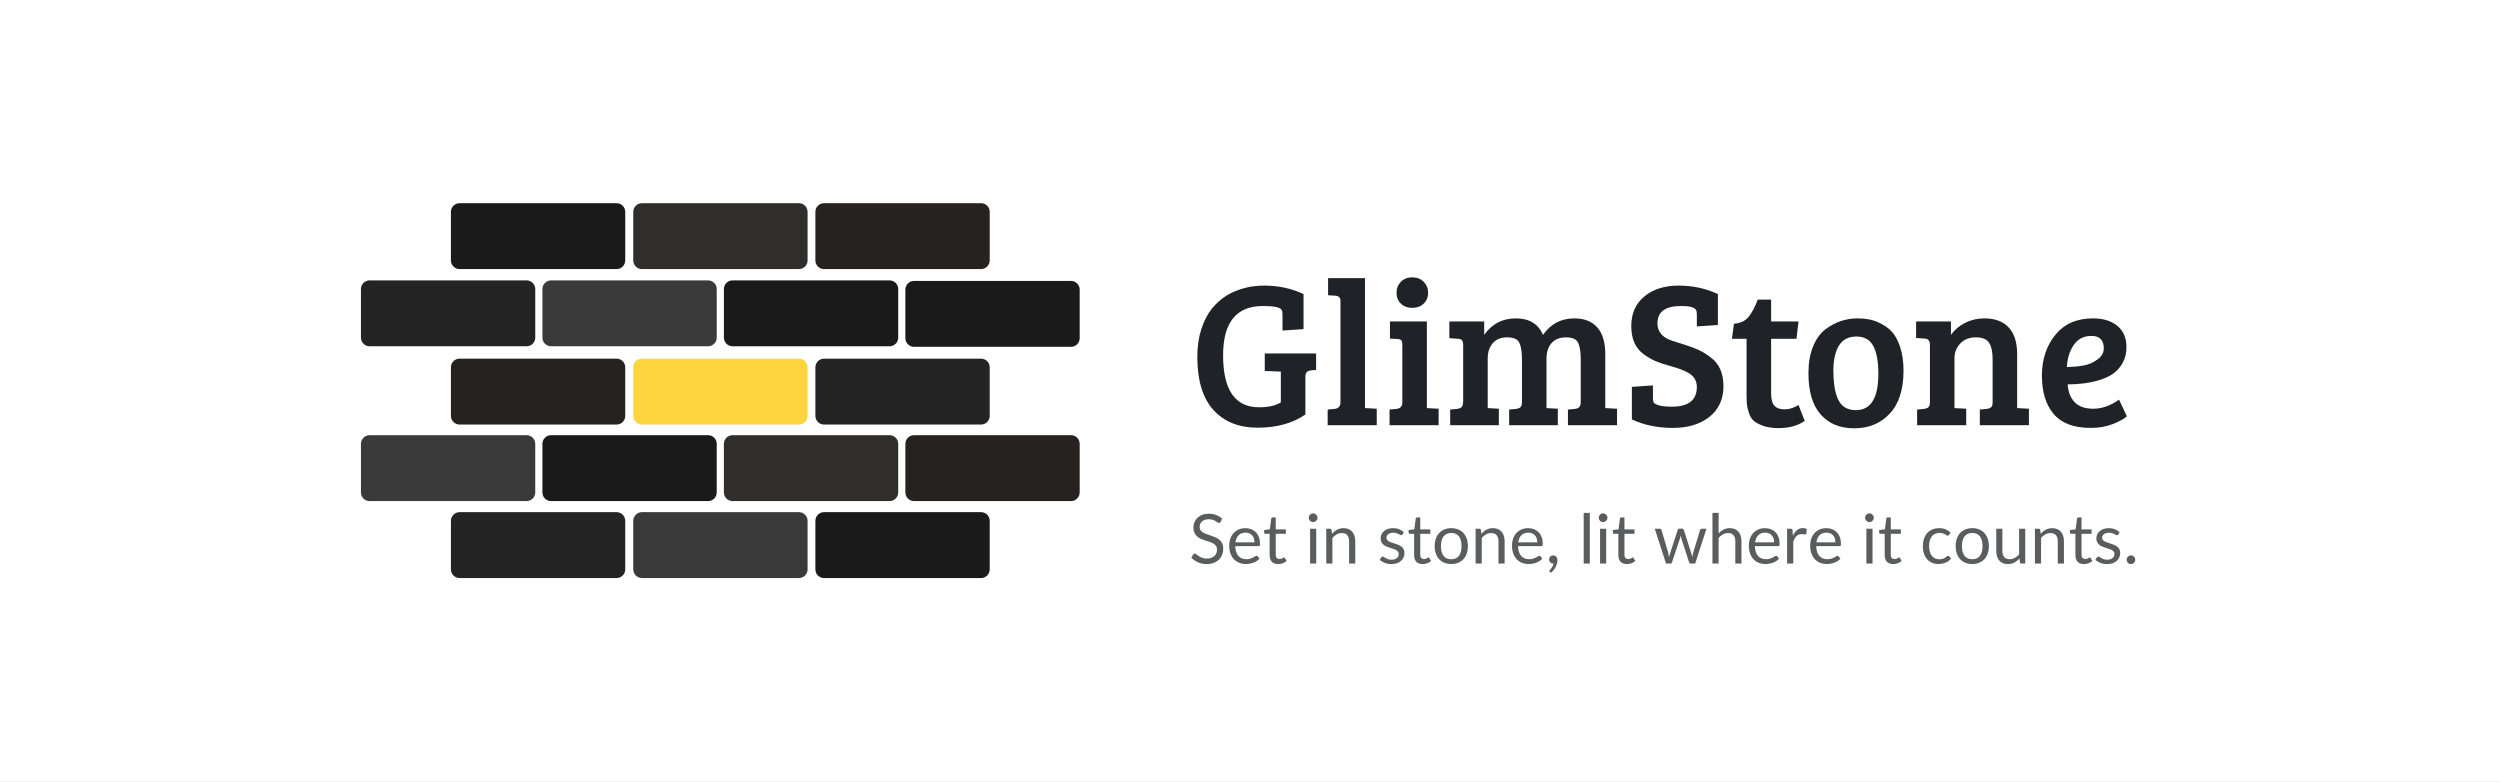
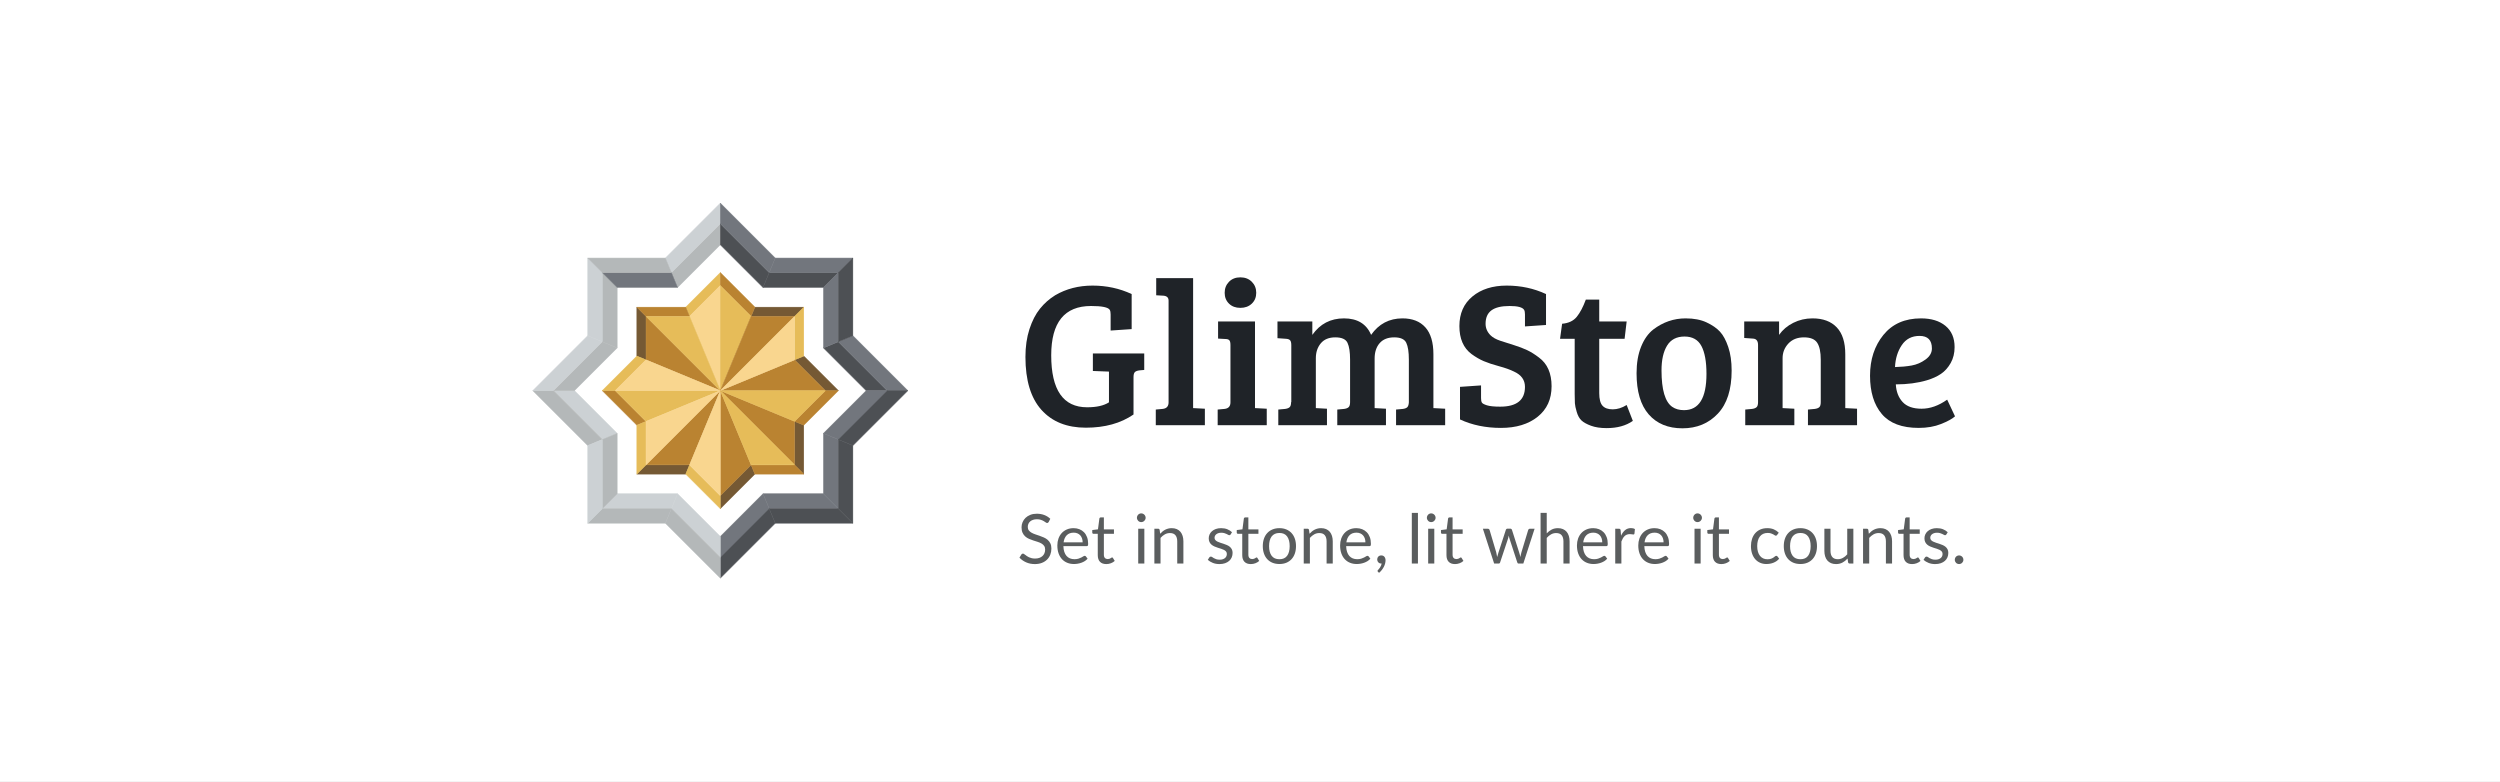
<svg xmlns="http://www.w3.org/2000/svg" width="1600" height="500" viewBox="0 0 1600 500">
  <rect width="1600" height="500" fill="#ffffff" />
-   <svg x="231.0" y="130.0" width="460" height="240" viewBox="0 0 331.5 172.9">
-     <rect x="41.5" y="0" width="80.4" height="30.4" rx="4" ry="4" fill="#1A1A1A" />
-     <rect x="125.6" y="0" width="80.4" height="30.4" rx="4" ry="4" fill="#2F2E2B" />
-     <rect x="209.6" y="0" width="80.4" height="30.4" rx="4" ry="4" fill="#252220" />
-     <rect x="251.1" y="107" width="80.4" height="30.4" rx="4" ry="4" fill="#252220" />
-     <rect x="83.7" y="35.6" width="80.4" height="30.4" rx="4" ry="4" fill="#3A3A3A" />
-     <rect x="0" y="107" width="80.4" height="30.4" rx="4" ry="4" fill="#3A3A3A" />
-     <rect x="167.4" y="35.6" width="80.4" height="30.4" rx="4" ry="4" fill="#1A1A1A" />
-     <rect x="41.5" y="71.7" width="80.4" height="30.4" rx="4" ry="4" fill="#252220" />
-     <rect x="209.6" y="71.7" width="80.4" height="30.4" rx="4" ry="4" fill="#242424" />
-     <rect x="83.7" y="107" width="80.4" height="30.4" rx="4" ry="4" fill="#1A1A1A" />
-     <rect x="167.4" y="107" width="80.4" height="30.4" rx="4" ry="4" fill="#2F2E2B" />
-     <rect x="41.5" y="142.5" width="80.4" height="30.4" rx="4" ry="4" fill="#242424" />
-     <rect x="0" y="35.6" width="80.4" height="30.4" rx="4" ry="4" fill="#242424" />
-     <rect x="125.6" y="142.5" width="80.4" height="30.4" rx="4" ry="4" fill="#3A3A3A" />
-     <rect x="209.6" y="142.5" width="80.4" height="30.4" rx="4" ry="4" fill="#1A1A1A" />
-     <rect x="251.1" y="35.85" width="80.4" height="30.4" rx="4" ry="4" fill="#1A1A1A" />
-     <rect x="125.6" y="71.7" width="80.4" height="30.4" rx="4" ry="4" fill="#FFD53D" />
+   <svg x="341.0" y="130.0" width="240" height="240" viewBox="0 0 893.33 893.33">
+     <defs>
+       <style>
+       .cls-1 {
+         fill: #b4b8b9; stroke: #b4b8b9; stroke-width: 1px; stroke-linejoin: round;
+       }
+ 
+       .cls-2 {
+         fill: #f9d68f; stroke: #f9d68f; stroke-width: 1px; stroke-linejoin: round;
+       }
+ 
+       .cls-3 {
+         fill: #4d5054; stroke: #4d5054; stroke-width: 1px; stroke-linejoin: round;
+       }
+ 
+       .cls-4 {
+         fill: #72767d; stroke: #72767d; stroke-width: 1px; stroke-linejoin: round;
+       }
+ 
+       .cls-5 {
+         fill: #ccd1d4; stroke: #ccd1d4; stroke-width: 1px; stroke-linejoin: round;
+       }
+ 
+       .cls-6 {
+         fill: #e6bc59; stroke: #e6bc59; stroke-width: 1px; stroke-linejoin: round;
+       }
+ 
+       .cls-7 {
+         fill: #ba8331; stroke: #ba8331; stroke-width: 1px; stroke-linejoin: round;
+       }
+ 
+       .cls-8 {
+         fill: #755934; stroke: #755934; stroke-width: 1px; stroke-linejoin: round;
+       }
+     </style>
+     </defs>
+     <g id="logo_glimstone_v2">
+       <g>
+         <polygon class="cls-4" points="563.16 727.9 553.03 738.04 446.67 844.4 446.67 794.14 548.44 692.37 563.16 727.9" />
+         <polygon class="cls-5" points="200.96 548.44 165.43 563.16 155.29 553.03 48.94 446.67 99.19 446.67 200.96 548.44" />
+         <polygon class="cls-3" points="844.4 446.67 794.14 446.67 692.37 344.89 727.9 330.17 738.04 340.3 844.4 446.67" />
+         <polygon class="cls-1" points="446.67 48.94 446.67 99.19 344.89 200.96 330.17 165.43 340.3 155.29 446.67 48.94" />
+         <polygon class="cls-3" points="577.49 762.51 446.67 893.33 446.67 844.4 553.03 738.04 563.16 727.9 577.49 762.51" />
+         <polygon class="cls-1" points="165.43 563.16 130.83 577.49 0 446.67 48.94 446.67 155.29 553.03 165.43 563.16" />
+         <polygon class="cls-4" points="893.33 446.67 844.4 446.67 738.04 340.3 727.9 330.17 762.51 315.84 893.33 446.67" />
+         <polygon class="cls-5" points="446.67 0 446.67 48.94 340.3 155.29 330.17 165.43 315.84 130.83 446.67 0" />
+         <polygon class="cls-5" points="344.89 692.37 330.17 727.9 165.43 727.9 200.96 692.37 344.89 692.37" />
+         <polygon class="cls-4" points="727.9 563.16 727.9 727.9 692.37 692.37 692.37 548.44 727.9 563.16" />
+         <polygon class="cls-3" points="727.9 165.43 692.37 200.96 548.44 200.96 563.16 165.43 727.9 165.43" />
+         <polygon class="cls-1" points="200.96 200.96 200.96 344.89 165.43 330.17 165.43 165.43 200.96 200.96" />
+         <polygon class="cls-1" points="330.17 727.9 315.84 762.51 130.83 762.51 165.43 727.9 330.17 727.9" />
+         <polygon class="cls-3" points="762.51 577.49 762.51 762.51 727.9 727.9 727.9 563.16 762.51 577.49" />
+         <polygon class="cls-4" points="762.51 130.83 727.9 165.43 563.16 165.43 577.49 130.83 762.51 130.83" />
+         <polygon class="cls-5" points="165.43 165.43 165.43 330.17 130.83 315.84 130.83 130.83 165.43 165.43" />
+         <polygon class="cls-4" points="727.9 727.9 563.16 727.9 548.44 692.37 692.37 692.37 727.9 727.9" />
+         <polygon class="cls-1" points="200.96 548.44 200.96 692.37 165.43 727.9 165.43 563.16 200.96 548.44" />
+         <polygon class="cls-4" points="727.9 165.43 727.9 330.17 692.37 344.89 692.37 200.96 727.9 165.43" />
+         <polygon class="cls-4" points="344.89 200.96 200.96 200.96 165.43 165.43 330.17 165.43 344.89 200.96" />
+         <polygon class="cls-3" points="762.51 762.51 577.49 762.51 563.16 727.9 727.9 727.9 762.51 762.51" />
+         <polygon class="cls-5" points="165.43 563.16 165.43 727.9 130.83 762.51 130.83 577.49 165.43 563.16" />
+         <polygon class="cls-3" points="762.51 130.83 762.51 315.84 727.9 330.17 727.9 165.43 762.51 130.83" />
+         <polygon class="cls-1" points="330.17 165.43 165.43 165.43 130.83 130.83 315.84 130.83 330.17 165.43" />
+         <polygon class="cls-5" points="446.67 794.14 446.67 844.4 340.3 738.04 330.17 727.9 344.89 692.37 446.67 794.14" />
+         <polygon class="cls-4" points="844.4 446.67 738.04 553.03 727.9 563.16 692.37 548.44 794.14 446.67 844.4 446.67" />
+         <polygon class="cls-3" points="563.16 165.43 548.44 200.96 446.67 99.19 446.67 48.94 553.03 155.29 563.16 165.43" />
+         <polygon class="cls-1" points="200.96 344.89 99.19 446.67 48.94 446.67 155.29 340.3 165.43 330.17 200.96 344.89" />
+         <polygon class="cls-1" points="446.67 844.4 446.67 893.33 315.84 762.51 330.17 727.9 340.3 738.04 446.67 844.4" />
+         <polygon class="cls-3" points="893.33 446.67 762.51 577.49 727.9 563.16 738.04 553.03 844.4 446.67 893.33 446.67" />
+         <polygon class="cls-4" points="577.49 130.83 563.16 165.43 553.03 155.29 446.67 48.94 446.67 0 577.49 130.83" />
+         <polygon class="cls-5" points="165.43 330.17 155.29 340.3 48.94 446.67 0 446.67 130.83 315.84 165.43 330.17" />
+       </g>
+       <g>
+         <polygon class="cls-8" points="623.79 520.04 623.79 623.79 645.54 645.54 645.54 529.04 623.79 520.04" />
+         <polygon class="cls-7" points="196.18 446.67 165.43 446.67 247.8 529.03 269.54 520.03 196.18 446.67" />
+         <polygon class="cls-6" points="364.3 247.8 373.3 269.54 446.67 196.18 446.67 165.43 364.3 247.8" />
+         <polygon class="cls-8" points="247.8 364.29 269.54 373.29 269.54 269.54 247.8 247.8 247.8 364.29" />
+         <polygon class="cls-8" points="269.54 623.79 247.8 645.54 364.29 645.54 373.29 623.79 269.54 623.79" />
+         <polygon class="cls-8" points="520.03 623.79 446.67 697.16 446.67 727.9 529.03 645.54 520.03 623.79" />
+         <polygon class="cls-8" points="645.54 364.3 623.79 373.3 697.16 446.67 727.9 446.67 645.54 364.3" />
+         <polygon class="cls-8" points="529.04 247.8 520.04 269.54 623.79 269.54 645.54 247.8 529.04 247.8" />
+         <polygon class="cls-7" points="364.3 247.8 247.8 247.8 269.54 269.54 373.3 269.54 364.3 247.8" />
+         <polygon class="cls-6" points="247.8 529.03 247.8 645.54 269.54 623.79 269.54 520.03 247.8 529.03" />
+         <polygon class="cls-7" points="623.79 623.79 520.03 623.79 529.03 645.54 645.54 645.54 623.79 623.79" />
+         <polygon class="cls-7" points="697.16 446.67 623.79 520.03 623.79 520.04 645.54 529.04 645.54 529.03 727.9 446.67 697.16 446.67" />
+         <polygon class="cls-6" points="645.54 247.8 623.79 269.54 623.79 373.3 645.54 364.3 645.54 247.8" />
+         <polygon class="cls-6" points="373.3 623.79 373.29 623.79 364.29 645.54 364.3 645.54 446.67 727.9 446.67 697.16 373.3 623.79" />
+         <polygon class="cls-6" points="247.8 364.29 247.8 364.3 165.43 446.67 196.18 446.67 269.54 373.3 269.54 373.29 247.8 364.29" />
+         <polygon class="cls-7" points="529.03 247.8 446.67 165.43 446.67 196.18 520.03 269.54 520.04 269.54 529.04 247.8 529.03 247.8" />
+       </g>
+       <g>
+         <g>
+           <polygon class="cls-2" points="446.67 446.67 446.67 196.46 373.38 269.74 446.67 446.67" />
+           <polygon class="cls-6" points="446.67 446.67 446.67 196.46 519.95 269.74 446.67 446.67" />
+         </g>
+         <g>
+           <polygon class="cls-7" points="446.67 446.67 269.74 269.74 269.74 373.38 446.67 446.67" />
+           <polygon class="cls-6" points="446.67 446.67 269.74 269.74 373.38 269.74 446.67 446.67" />
+         </g>
+         <g>
+           <polygon class="cls-6" points="446.67 446.67 196.46 446.67 269.74 519.95 446.67 446.67" />
+           <polygon class="cls-2" points="446.67 446.67 196.46 446.67 269.74 373.38 446.67 446.67" />
+         </g>
+         <g>
+           <polygon class="cls-7" points="446.67 446.67 269.74 623.59 373.38 623.59 446.67 446.67" />
+           <polygon class="cls-2" points="446.67 446.67 269.74 623.59 269.74 519.95 446.67 446.67" />
+         </g>
+         <g>
+           <polygon class="cls-7" points="446.67 446.67 446.67 696.87 519.95 623.59 446.67 446.67" />
+           <polygon class="cls-2" points="446.67 446.67 446.67 696.87 373.38 623.59 446.67 446.67" />
+         </g>
+         <g>
+           <polygon class="cls-7" points="446.67 446.67 623.59 623.59 623.59 519.95 446.67 446.67" />
+           <polygon class="cls-6" points="446.67 446.67 623.59 623.59 519.95 623.59 446.67 446.67" />
+         </g>
+         <g>
+           <polygon class="cls-7" points="446.67 446.67 696.87 446.67 623.59 373.38 446.67 446.67" />
+           <polygon class="cls-6" points="446.67 446.67 696.87 446.67 623.59 519.95 446.67 446.67" />
+         </g>
+         <g>
+           <polygon class="cls-7" points="446.67 446.67 623.59 269.74 519.95 269.74 446.67 446.67" />
+           <polygon class="cls-2" points="446.67 446.67 623.59 269.74 623.59 373.38 446.67 446.67" />
+         </g>
+       </g>
+     </g>
  </svg>
  <g fill="#1f2328">
-     <g transform="translate(761.00,272.14)">
+     <g transform="translate(651.00,272.14)">
      <path d="M74.45-30.76L74.45-6.86Q62.17 1.58 43.96 1.58Q25.74 1.58 15.51-9.83Q5.28-21.25 5.28-43.69Q5.28-53.59 7.85-61.51Q10.43-69.43 14.59-74.58Q18.74-79.73 24.29-83.16Q34.85-89.36 48.25-89.36Q61.64-89.36 73.26-83.95L73.26-61.51L59.80-60.59L59.80-70.88Q59.80-72.86 59.27-73.79Q57.82-76.30 47.26-76.30Q21.78-76.30 21.78-44.75Q21.78-11.48 44.75-11.48Q53.86-11.48 58.74-14.65L58.74-34.32L58.61-34.32L48.44-34.72L48.44-45.94L81.31-45.94L81.31-35.38L78.28-35.11Q76.16-34.85 75.31-33.99Q74.45-33.13 74.45-30.76" />
    </g>
-     <g transform="translate(845.61,272.14)">
+     <g transform="translate(735.61,272.14)">
      <path d="M4.36-94.12L27.98-94.12L27.98-10.96L35.51-10.56L35.51 0L4.09 0L4.09-10.03L8.45-10.43Q12.28-10.82 12.28-14.65L12.28-79.73Q12.28-82.63 8.98-82.90L4.36-83.16" />
    </g>
-     <g transform="translate(884.95,272.14)">
+     <g transform="translate(774.95,272.14)">
      <path d="M4.62-66.40L28.25-66.40L28.25-10.96L35.77-10.56L35.77 0L4.36 0L4.36-10.03L8.71-10.43Q12.54-10.82 12.54-14.65L12.54-51.35Q12.54-53.59 11.81-54.38Q11.09-55.18 9.24-55.18L4.62-55.44L4.62-66.40M11.62-77.81Q8.84-80.52 8.84-84.74Q8.84-88.97 11.62-91.81Q14.39-94.64 18.88-94.64Q23.36-94.64 26.20-91.81Q29.04-88.97 29.04-84.74Q29.04-80.52 26.20-77.81Q23.36-75.11 18.88-75.11Q14.39-75.11 11.62-77.81" />
    </g>
-     <g transform="translate(924.02,272.14)">
+     <g transform="translate(814.02,272.14)">
      <path d="M9.11-55.31L3.56-55.70L3.56-66.40L25.87-66.40L25.87-57.82Q33.26-68.38 46.13-68.38Q59-68.38 63.49-57.82Q70.88-68.38 83.56-68.38Q93.06-68.38 98.21-62.63Q103.36-56.89 103.36-45.41L103.36-10.96L110.88-10.56L110.88 0L79.46 0L79.46-10.03L83.82-10.43Q85.80-10.69 86.66-11.55Q87.52-12.41 87.65-14.65L87.65-41.98Q87.65-49.24 86-52.73Q84.35-56.23 78.28-56.23Q72.20-56.23 68.97-52.54Q65.74-48.84 65.74-42.64L65.74-10.96L73-10.56L73 0L41.84 0L41.84-10.03L46.20-10.43Q48.18-10.69 49.10-11.55Q50.03-12.41 50.03-14.78L50.03-41.98Q50.03-49.24 48.38-52.73Q46.73-56.23 40.59-56.23Q34.45-56.23 31.28-52.40Q28.12-48.58 28.12-42.90L28.12-10.96L35.24-10.56L35.24 0L4.09 0L4.09-10.03L8.45-10.43Q10.43-10.69 11.35-11.55Q12.28-12.41 12.28-14.78L12.41-14.78L12.41-51.22Q12.41-53.46 11.68-54.32Q10.96-55.18 9.11-55.31" />
    </g>
-     <g transform="translate(1038.33,272.14)">
+     <g transform="translate(928.33,272.14)">
      <path d="M31.81-11.88Q47.65-11.88 47.65-24.55Q47.65-31.15 40.66-34.32Q36.96-36.17 31.09-37.75Q25.21-39.34 21.32-40.99Q17.42-42.64 13.46-45.54Q5.68-51.35 5.68-63.43Q5.68-75.50 14.06-82.43Q22.44-89.36 35.97-89.36Q49.50-89.36 61.12-83.95L61.12-64.15L47.65-63.23L47.65-70.88Q47.65-72.86 47.12-73.79Q45.67-76.30 37.82-76.30Q29.96-76.30 26.20-73.52Q22.44-70.75 22.44-64.94Q22.44-60.72 25.61-57.55Q27.72-55.44 31.88-54.05Q36.04-52.67 40.72-51.22Q45.41-49.76 49.04-48.05Q52.67-46.33 56.63-43.30Q64.68-37.36 64.68-24.95Q64.68-12.54 55.77-5.41Q46.86 1.72 32.27 1.72Q17.69 1.72 6.07-3.70L6.07-24.55L19.54-25.48L19.54-17.42Q19.54-15.44 20.06-14.52Q20.59-13.60 23.30-12.74Q26-11.88 31.81-11.88" />
    </g>
-     <g transform="translate(1105.92,272.14)">
+     <g transform="translate(995.92,272.14)">
      <path d="M19.01-80.39L27.59-80.39L27.59-66.40L45.14-66.40L43.82-55.31L27.59-55.31L27.59-20.59Q27.59-14.78 29.70-12.47Q31.81-10.16 36.23-10.16Q40.66-10.16 45.14-12.94L49.10-2.77Q42.50 1.85 32.34 1.85Q26.40 1.85 22.31 0.33Q18.22-1.19 16.24-3.04Q14.26-4.88 13.20-8.45Q12.14-12.01 12.01-14.06Q11.88-16.10 11.88-20.06L11.88-55.31L2.51-55.31L3.83-64.94Q10.03-65.47 13.20-69.37Q16.37-73.26 19.01-80.39" />
    </g>
-     <g transform="translate(1153.04,272.14)">
+     <g transform="translate(1043.04,272.14)">
      <path d="M34.72-9.64Q49.10-9.64 49.10-32.87Q49.10-44.62 45.87-50.69Q42.64-56.76 35.05-56.76Q27.46-56.76 23.89-50.95Q20.33-45.14 20.33-35.11Q20.33-16.50 27.19-11.75Q30.23-9.64 34.72-9.64M4.36-33.26Q4.36-43.03 7.26-50.23Q10.16-57.42 15.05-61.25Q24.42-68.38 35.77-68.38Q43.69-68.38 49.17-65.80Q54.65-63.23 57.75-59.86Q60.85-56.50 63.03-50.09Q65.21-43.69 65.21-34.98Q65.21-16.76 56.36-7.39Q47.52 1.98 33.73 1.98Q19.93 1.98 12.14-6.93Q4.36-15.84 4.36-33.26" />
    </g>
-     <g transform="translate(1222.74,272.14)">
+     <g transform="translate(1112.74,272.14)">
      <path d="M9.11-55.44L3.56-55.84L3.56-66.40L25.87-66.40L25.87-57.82Q29.30-62.70 34.98-65.54Q40.66-68.38 47.26-68.38Q57.29-68.38 62.77-62.63Q68.24-56.89 68.24-45.41L68.24-10.96L75.77-10.56L75.77 0L44.35 0L44.35-10.03L48.71-10.43Q50.69-10.69 51.61-11.55Q52.54-12.41 52.54-14.78L52.54-41.98Q52.54-49.24 50.29-52.73Q48.05-56.23 41.78-56.23Q35.51-56.23 31.81-52.27Q28.12-48.31 28.12-42.90L28.12-10.96L35.64-10.56L35.64 0L4.22 0L4.22-10.03L8.58-10.43Q10.56-10.69 11.48-11.55Q12.41-12.41 12.41-14.78L12.41-51.35Q12.41-55.31 9.11-55.44" />
    </g>
-     <g transform="translate(1301.94,272.14)">
+     <g transform="translate(1191.94,272.14)">
      <path d="M37.49-68.38Q47.39-68.38 53.20-63.56Q59-58.74 59-50.03Q59-44.22 56.50-39.80Q53.99-35.38 50.29-32.87Q46.60-30.36 41.32-28.78Q32.47-26.14 21.38-26.14Q21.78-19.14 25.74-14.85Q29.70-10.56 37.88-10.56Q46.07-10.56 54.25-16.37L59.27-5.68Q56.63-3.30 50.36-0.79Q44.09 1.72 36.04 1.72Q19.93 1.72 12.41-7.19Q4.88-16.10 4.88-31.68Q4.88-47.26 13.46-57.82Q22.04-68.38 37.49-68.38M31.48-38.21Q36.30-39.07 40.39-42.04Q44.48-45.01 44.48-49.10Q44.48-57.16 36.56-57.16Q29.17-57.16 25.21-51.28Q21.25-45.41 20.86-37.22Q26.66-37.36 31.48-38.21" />
    </g>
  </g>
  <g fill="#5a5d5e">
-     <g transform="translate(761.00,360.66)">
+     <g transform="translate(651.00,360.66)">
      <path d="M21.19-28.62L20.15-26.60Q19.95-26.27 19.72-26.10Q19.49-25.94 19.16-25.94Q18.79-25.94 18.28-26.31Q17.78-26.69 17.02-27.14Q16.26-27.59 15.19-27.96Q14.12-28.34 12.61-28.34Q11.18-28.34 10.09-27.95Q9-27.57 8.26-26.91Q7.52-26.25 7.15-25.35Q6.78-24.46 6.78-23.43Q6.78-22.11 7.42-21.24Q8.07-20.37 9.14-19.76Q10.21-19.14 11.56-18.69Q12.91-18.24 14.33-17.75Q15.75-17.27 17.11-16.66Q18.46-16.06 19.52-15.14Q20.59-14.21 21.24-12.87Q21.89-11.53 21.89-9.57Q21.89-7.50 21.19-5.69Q20.48-3.87 19.13-2.53Q17.78-1.19 15.81-0.42Q13.84 0.35 11.33 0.35Q8.25 0.35 5.74-0.76Q3.23-1.87 1.45-3.76L2.68-5.79Q2.86-6.03 3.11-6.19Q3.37-6.36 3.67-6.36Q3.96-6.36 4.32-6.13Q4.69-5.90 5.15-5.54Q5.61-5.19 6.20-4.77Q6.80-4.36 7.56-4Q8.32-3.65 9.28-3.42Q10.25-3.19 11.46-3.19Q12.98-3.19 14.17-3.61Q15.36-4.03 16.18-4.79Q17.01-5.54 17.45-6.60Q17.89-7.66 17.89-8.95Q17.89-10.38 17.24-11.30Q16.59-12.21 15.53-12.83Q14.48-13.44 13.11-13.87Q11.75-14.30 10.34-14.75Q8.93-15.20 7.57-15.80Q6.20-16.39 5.15-17.34Q4.09-18.28 3.44-19.70Q2.79-21.12 2.79-23.21Q2.79-24.88 3.44-26.44Q4.09-28.01 5.33-29.22Q6.58-30.43 8.39-31.15Q10.21-31.88 12.56-31.88Q15.20-31.88 17.37-31.04Q19.54-30.21 21.19-28.62" />
    </g>
-     <g transform="translate(784.87,360.66)">
-       <path d="M5.83-13.57L18.02-13.57Q18.02-14.94 17.63-16.07Q17.25-17.20 16.51-18.03Q15.77-18.85 14.72-19.30Q13.66-19.76 12.32-19.76Q9.50-19.76 7.86-18.12Q6.23-16.48 5.83-13.57M20.09-4.55L21.19-3.12Q20.46-2.24 19.45-1.59Q18.44-0.95 17.28-0.53Q16.13-0.11 14.89 0.10Q13.66 0.31 12.45 0.31Q10.14 0.31 8.20-0.47Q6.25-1.25 4.83-2.76Q3.41-4.27 2.62-6.49Q1.83-8.71 1.83-11.59Q1.83-13.93 2.54-15.95Q3.26-17.97 4.60-19.46Q5.94-20.94 7.88-21.79Q9.81-22.64 12.23-22.64Q14.23-22.64 15.94-21.97Q17.64-21.30 18.89-20.03Q20.13-18.77 20.83-16.91Q21.54-15.05 21.54-12.67Q21.54-11.75 21.34-11.44Q21.14-11.13 20.59-11.13L5.70-11.13Q5.76-9.02 6.28-7.46Q6.80-5.90 7.72-4.85Q8.65-3.81 9.92-3.29Q11.20-2.77 12.78-2.77Q14.26-2.77 15.32-3.11Q16.39-3.45 17.16-3.85Q17.93-4.25 18.45-4.59Q18.96-4.93 19.34-4.93Q19.82-4.93 20.09-4.55" />
-     </g>
-     <g transform="translate(808.10,360.66)">
-       <path d="M9.94 0.35Q7.30 0.35 5.88-1.12Q4.47-2.60 4.47-5.37L4.47-19.01L1.78-19.01Q1.43-19.01 1.19-19.22Q0.95-19.43 0.95-19.87L0.95-21.43L4.60-21.89L5.50-28.78Q5.57-29.11 5.80-29.31Q6.03-29.52 6.40-29.52L8.38-29.52L8.38-21.85L14.83-21.85L14.83-19.01L8.38-19.01L8.38-5.63Q8.38-4.22 9.06-3.54Q9.75-2.86 10.82-2.86Q11.44-2.86 11.89-3.02Q12.34-3.19 12.67-3.39Q13-3.59 13.23-3.75Q13.46-3.92 13.64-3.92Q13.95-3.92 14.19-3.54L15.33-1.67Q14.32-0.73 12.89-0.19Q11.46 0.35 9.94 0.35" />
-     </g>
-     <g transform="translate(823.88,360.66)">
-       <path d="" />
-     </g>
-     <g transform="translate(835.14,360.66)">
+     <g transform="translate(674.87,360.66)">
+       <path d="M5.83-13.57L18.02-13.57Q18.02-14.94 17.63-16.07Q17.25-17.20 16.51-18.03Q15.77-18.85 14.72-19.30Q13.66-19.76 12.32-19.76Q9.50-19.76 7.86-18.12Q6.23-16.48 5.83-13.57M20.09-4.55L21.19-3.12Q20.46-2.24 19.45-1.59Q18.44-0.95 17.28-0.53Q16.13-0.11 14.89 0.10Q13.66 0.31 12.45 0.31Q10.14 0.31 8.20-0.47Q6.25-1.25 4.83-2.76Q3.41-4.27 2.62-6.49Q1.83-8.71 1.83-11.59Q1.83-13.93 2.54-15.95Q3.26-17.97 4.60-19.46Q5.94-20.94 7.88-21.79Q9.81-22.64 12.23-22.64Q14.23-22.64 15.94-21.97Q17.64-21.30 18.89-20.03Q20.13-18.77 20.83-16.91Q21.54-15.05 21.54-12.67Q21.54-11.75 21.34-11.44Q21.14-11.13 20.59-11.13L5.70-11.13Q5.76-9.02 6.28-7.46Q6.80-5.90 7.72-4.85Q8.65-3.81 9.92-3.29Q11.20-2.77 12.78-2.77Q14.26-2.77 15.32-3.11Q16.39-3.45 17.16-3.85Q17.93-4.25 18.45-4.59Q18.96-4.93 19.34-4.93Q19.82-4.93 20.09-4.55" />
+     </g>
+     <g transform="translate(698.10,360.66)">
+       <path d="M9.94 0.35Q7.30 0.35 5.88-1.12Q4.47-2.60 4.47-5.37L4.47-19.01L1.78-19.01Q1.43-19.01 1.19-19.22Q0.95-19.43 0.95-19.87L0.95-21.43L4.60-21.89L5.50-28.78Q5.57-29.11 5.80-29.31Q6.03-29.52 6.40-29.52L8.38-29.52L8.38-21.85L14.83-21.85L14.83-19.01L8.38-19.01L8.38-5.63Q8.38-4.22 9.06-3.54Q9.75-2.86 10.82-2.86Q11.44-2.86 11.89-3.02Q12.34-3.19 12.67-3.39Q13-3.59 13.23-3.75Q13.46-3.92 13.64-3.92Q13.95-3.92 14.19-3.54L15.33-1.67Q14.32-0.73 12.89-0.19Q11.46 0.35 9.94 0.35" />
+     </g>
+     <g transform="translate(713.88,360.66)">
+       <path d="" />
+     </g>
+     <g transform="translate(725.14,360.66)">
      <path d="M3.32-22.29L7.24-22.29L7.24 0L3.32 0L3.32-22.29M8.07-29.28Q8.07-28.71 7.84-28.21Q7.61-27.72 7.23-27.33Q6.84-26.95 6.32-26.73Q5.81-26.51 5.24-26.51Q4.66-26.51 4.17-26.73Q3.67-26.95 3.30-27.33Q2.93-27.72 2.71-28.21Q2.49-28.71 2.49-29.28Q2.49-29.85 2.71-30.37Q2.93-30.89 3.30-31.27Q3.67-31.66 4.17-31.88Q4.66-32.10 5.24-32.10Q5.81-32.10 6.32-31.88Q6.84-31.66 7.23-31.27Q7.61-30.89 7.84-30.37Q8.07-29.85 8.07-29.28" />
    </g>
-     <g transform="translate(845.70,360.66)">
+     <g transform="translate(735.70,360.66)">
      <path d="M6.49-21.47L6.80-19.05Q7.52-19.87 8.34-20.53Q9.15-21.19 10.06-21.66Q10.98-22.13 12-22.38Q13.02-22.64 14.21-22.64Q16.04-22.64 17.43-22.03Q18.83-21.43 19.77-20.32Q20.70-19.21 21.19-17.64Q21.67-16.08 21.67-14.19L21.67 0L17.73 0L17.73-14.19Q17.73-16.72 16.58-18.12Q15.42-19.51 13.07-19.51Q11.33-19.51 9.82-18.68Q8.32-17.84 7.04-16.41L7.04 0L3.10 0L3.10-22.29L5.46-22.29Q6.29-22.29 6.49-21.47" />
    </g>
-     <g transform="translate(870.25,360.66)">
-       <path d="" />
-     </g>
-     <g transform="translate(881.52,360.66)">
+     <g transform="translate(760.25,360.66)">
+       <path d="" />
+     </g>
+     <g transform="translate(771.52,360.66)">
      <path d="M16.96-20.04L16.08-18.61Q15.82-18.13 15.27-18.13Q14.94-18.13 14.52-18.37Q14.10-18.61 13.50-18.91Q12.89-19.21 12.06-19.46Q11.22-19.71 10.08-19.71Q9.09-19.71 8.29-19.46Q7.50-19.21 6.94-18.77Q6.38-18.33 6.08-17.74Q5.79-17.16 5.79-16.48Q5.79-15.62 6.28-15.05Q6.78-14.48 7.59-14.06Q8.40-13.64 9.44-13.32Q10.47-13 11.56-12.64Q12.65-12.28 13.68-11.84Q14.72-11.40 15.53-10.74Q16.35-10.08 16.84-9.12Q17.34-8.16 17.34-6.82Q17.34-5.28 16.79-3.97Q16.24-2.66 15.16-1.70Q14.08-0.75 12.52-0.20Q10.96 0.35 8.91 0.35Q6.58 0.35 4.69-0.41Q2.79-1.17 1.47-2.35L2.40-3.85Q2.57-4.14 2.82-4.29Q3.06-4.44 3.43-4.44Q3.83-4.44 4.27-4.14Q4.71-3.83 5.33-3.45Q5.96-3.08 6.86-2.77Q7.77-2.46 9.11-2.46Q10.25-2.46 11.11-2.76Q11.97-3.06 12.54-3.56Q13.11-4.07 13.39-4.73Q13.66-5.39 13.66-6.14Q13.66-7.06 13.17-7.67Q12.67-8.27 11.86-8.70Q11.04-9.13 10-9.45Q8.95-9.77 7.86-10.12Q6.78-10.47 5.73-10.92Q4.69-11.37 3.87-12.06Q3.06-12.74 2.56-13.74Q2.07-14.74 2.07-16.17Q2.07-17.45 2.60-18.62Q3.12-19.80 4.14-20.69Q5.15-21.58 6.62-22.11Q8.10-22.64 9.99-22.64Q12.19-22.64 13.94-21.95Q15.69-21.25 16.96-20.04" />
    </g>
-     <g transform="translate(900.57,360.66)">
-       <path d="M9.94 0.35Q7.30 0.35 5.88-1.12Q4.47-2.60 4.47-5.37L4.47-19.01L1.78-19.01Q1.43-19.01 1.19-19.22Q0.95-19.43 0.95-19.87L0.95-21.43L4.60-21.89L5.50-28.78Q5.57-29.11 5.80-29.31Q6.03-29.52 6.40-29.52L8.38-29.52L8.38-21.85L14.83-21.85L14.83-19.01L8.38-19.01L8.38-5.63Q8.38-4.22 9.06-3.54Q9.75-2.86 10.82-2.86Q11.44-2.86 11.89-3.02Q12.34-3.19 12.67-3.39Q13-3.59 13.23-3.75Q13.46-3.92 13.64-3.92Q13.95-3.92 14.19-3.54L15.33-1.67Q14.32-0.73 12.89-0.19Q11.46 0.35 9.94 0.35" />
-     </g>
-     <g transform="translate(916.34,360.66)">
+     <g transform="translate(790.57,360.66)">
+       <path d="M9.94 0.35Q7.30 0.35 5.88-1.12Q4.47-2.60 4.47-5.37L4.47-19.01L1.78-19.01Q1.43-19.01 1.19-19.22Q0.95-19.43 0.95-19.87L0.95-21.43L4.60-21.89L5.50-28.78Q5.57-29.11 5.80-29.31Q6.03-29.52 6.40-29.52L8.38-29.52L8.38-21.85L14.83-21.85L14.83-19.01L8.38-19.01L8.38-5.63Q8.38-4.22 9.06-3.54Q9.75-2.86 10.82-2.86Q11.44-2.86 11.89-3.02Q12.34-3.19 12.67-3.39Q13-3.59 13.23-3.75Q13.46-3.92 13.64-3.92Q13.95-3.92 14.19-3.54L15.33-1.67Q14.32-0.73 12.89-0.19Q11.46 0.35 9.94 0.35" />
+     </g>
+     <g transform="translate(806.34,360.66)">
      <path d="M12.50-22.64Q14.94-22.64 16.90-21.82Q18.85-21.01 20.24-19.51Q21.63-18.02 22.36-15.89Q23.10-13.77 23.10-11.15Q23.10-8.51 22.36-6.40Q21.63-4.29 20.24-2.79Q18.85-1.30 16.90-0.49Q14.94 0.31 12.50 0.31Q10.03 0.31 8.06-0.49Q6.09-1.30 4.71-2.79Q3.32-4.29 2.59-6.40Q1.85-8.51 1.85-11.15Q1.85-13.77 2.59-15.89Q3.32-18.02 4.71-19.51Q6.09-21.01 8.06-21.82Q10.03-22.64 12.50-22.64M12.50-2.75Q15.80-2.75 17.42-4.96Q19.05-7.17 19.05-11.13Q19.05-15.11 17.42-17.34Q15.80-19.56 12.50-19.56Q10.82-19.56 9.58-18.99Q8.34-18.41 7.51-17.34Q6.69-16.26 6.28-14.68Q5.87-13.11 5.87-11.13Q5.87-7.17 7.51-4.96Q9.15-2.75 12.50-2.75" />
    </g>
-     <g transform="translate(941.29,360.66)">
+     <g transform="translate(831.29,360.66)">
      <path d="M6.49-21.47L6.80-19.05Q7.52-19.87 8.34-20.53Q9.15-21.19 10.06-21.66Q10.98-22.13 12-22.38Q13.02-22.64 14.21-22.64Q16.04-22.64 17.43-22.03Q18.83-21.43 19.77-20.32Q20.70-19.21 21.19-17.64Q21.67-16.08 21.67-14.19L21.67 0L17.73 0L17.73-14.19Q17.73-16.72 16.58-18.12Q15.42-19.51 13.07-19.51Q11.33-19.51 9.82-18.68Q8.32-17.84 7.04-16.41L7.04 0L3.10 0L3.10-22.29L5.46-22.29Q6.29-22.29 6.49-21.47" />
    </g>
-     <g transform="translate(965.84,360.66)">
-       <path d="M5.83-13.57L18.02-13.57Q18.02-14.94 17.63-16.07Q17.25-17.20 16.51-18.03Q15.77-18.85 14.72-19.30Q13.66-19.76 12.32-19.76Q9.50-19.76 7.86-18.12Q6.23-16.48 5.83-13.57M20.09-4.55L21.19-3.12Q20.46-2.24 19.45-1.59Q18.44-0.95 17.28-0.53Q16.13-0.11 14.89 0.10Q13.66 0.31 12.45 0.31Q10.14 0.31 8.20-0.47Q6.25-1.25 4.83-2.76Q3.41-4.27 2.62-6.49Q1.83-8.71 1.83-11.59Q1.83-13.93 2.54-15.95Q3.26-17.97 4.60-19.46Q5.94-20.94 7.88-21.79Q9.81-22.64 12.23-22.64Q14.23-22.64 15.94-21.97Q17.64-21.30 18.89-20.03Q20.13-18.77 20.83-16.91Q21.54-15.05 21.54-12.67Q21.54-11.75 21.34-11.44Q21.14-11.13 20.59-11.13L5.70-11.13Q5.76-9.02 6.28-7.46Q6.80-5.90 7.72-4.85Q8.65-3.81 9.92-3.29Q11.20-2.77 12.78-2.77Q14.26-2.77 15.32-3.11Q16.39-3.45 17.16-3.85Q17.93-4.25 18.45-4.59Q18.96-4.93 19.34-4.93Q19.82-4.93 20.09-4.55" />
-     </g>
-     <g transform="translate(989.07,360.66)">
+     <g transform="translate(855.84,360.66)">
+       <path d="M5.83-13.57L18.02-13.57Q18.02-14.94 17.63-16.07Q17.25-17.20 16.51-18.03Q15.77-18.85 14.72-19.30Q13.66-19.76 12.32-19.76Q9.50-19.76 7.86-18.12Q6.23-16.48 5.83-13.57M20.09-4.55L21.19-3.12Q20.46-2.24 19.45-1.59Q18.44-0.95 17.28-0.53Q16.13-0.11 14.89 0.10Q13.66 0.31 12.45 0.31Q10.14 0.31 8.20-0.47Q6.25-1.25 4.83-2.76Q3.41-4.27 2.62-6.49Q1.83-8.71 1.83-11.59Q1.83-13.93 2.54-15.95Q3.26-17.97 4.60-19.46Q5.94-20.94 7.88-21.79Q9.81-22.64 12.23-22.64Q14.23-22.64 15.94-21.97Q17.64-21.30 18.89-20.03Q20.13-18.77 20.83-16.91Q21.54-15.05 21.54-12.67Q21.54-11.75 21.34-11.44Q21.14-11.13 20.59-11.13L5.70-11.13Q5.76-9.02 6.28-7.46Q6.80-5.90 7.72-4.85Q8.65-3.81 9.92-3.29Q11.20-2.77 12.78-2.77Q14.26-2.77 15.32-3.11Q16.39-3.45 17.16-3.85Q17.93-4.25 18.45-4.59Q18.96-4.93 19.34-4.93Q19.82-4.93 20.09-4.55" />
+     </g>
+     <g transform="translate(879.07,360.66)">
      <path d="M3.52 5.96L2.86 5.32Q2.68 5.17 2.62 5.04Q2.55 4.91 2.55 4.71Q2.55 4.55 2.65 4.40Q2.75 4.25 2.88 4.11Q3.10 3.87 3.44 3.48Q3.78 3.08 4.14 2.54Q4.49 2 4.79 1.35Q5.08 0.70 5.21-0.02Q5.15 0 5.07 0Q4.99 0 4.93 0Q3.78 0 3.07-0.76Q2.35-1.52 2.35-2.71Q2.35-3.74 3.07-4.47Q3.78-5.19 4.97-5.19Q5.63-5.19 6.14-4.95Q6.64-4.71 6.98-4.28Q7.33-3.85 7.50-3.29Q7.68-2.73 7.68-2.07Q7.68-1.08 7.40-0.01Q7.13 1.06 6.59 2.10Q6.05 3.15 5.28 4.14Q4.51 5.13 3.52 5.96" />
    </g>
-     <g transform="translate(999.06,360.66)">
-       <path d="" />
-     </g>
-     <g transform="translate(1010.33,360.66)">
+     <g transform="translate(889.06,360.66)">
+       <path d="" />
+     </g>
+     <g transform="translate(900.33,360.66)">
      <path d="M3.23-32.41L7.15-32.41L7.15 0L3.23 0" />
    </g>
-     <g transform="translate(1020.71,360.66)">
+     <g transform="translate(910.71,360.66)">
      <path d="M3.32-22.29L7.24-22.29L7.24 0L3.32 0L3.32-22.29M8.07-29.28Q8.07-28.71 7.84-28.21Q7.61-27.72 7.23-27.33Q6.84-26.95 6.32-26.73Q5.81-26.51 5.24-26.51Q4.66-26.51 4.17-26.73Q3.67-26.95 3.30-27.33Q2.93-27.72 2.71-28.21Q2.49-28.71 2.49-29.28Q2.49-29.85 2.71-30.37Q2.93-30.89 3.30-31.27Q3.67-31.66 4.17-31.88Q4.66-32.10 5.24-32.10Q5.81-32.10 6.32-31.88Q6.84-31.66 7.23-31.27Q7.61-30.89 7.84-30.37Q8.07-29.85 8.07-29.28" />
    </g>
-     <g transform="translate(1031.27,360.66)">
-       <path d="M9.94 0.35Q7.30 0.35 5.88-1.12Q4.47-2.60 4.47-5.37L4.47-19.01L1.78-19.01Q1.43-19.01 1.19-19.22Q0.95-19.43 0.95-19.87L0.95-21.43L4.60-21.89L5.50-28.78Q5.57-29.11 5.80-29.31Q6.03-29.52 6.40-29.52L8.38-29.52L8.38-21.85L14.83-21.85L14.83-19.01L8.38-19.01L8.38-5.63Q8.38-4.22 9.06-3.54Q9.75-2.86 10.82-2.86Q11.44-2.86 11.89-3.02Q12.34-3.19 12.67-3.39Q13-3.59 13.23-3.75Q13.46-3.92 13.64-3.92Q13.95-3.92 14.19-3.54L15.33-1.67Q14.32-0.73 12.89-0.19Q11.46 0.35 9.94 0.35" />
-     </g>
-     <g transform="translate(1047.04,360.66)">
-       <path d="" />
-     </g>
-     <g transform="translate(1058.31,360.66)">
+     <g transform="translate(921.27,360.66)">
+       <path d="M9.94 0.35Q7.30 0.35 5.88-1.12Q4.47-2.60 4.47-5.37L4.47-19.01L1.78-19.01Q1.43-19.01 1.19-19.22Q0.95-19.43 0.95-19.87L0.95-21.43L4.60-21.89L5.50-28.78Q5.57-29.11 5.80-29.31Q6.03-29.52 6.40-29.52L8.38-29.52L8.38-21.85L14.83-21.85L14.83-19.01L8.38-19.01L8.38-5.63Q8.38-4.22 9.06-3.54Q9.75-2.86 10.82-2.86Q11.44-2.86 11.89-3.02Q12.34-3.19 12.67-3.39Q13-3.59 13.23-3.75Q13.46-3.92 13.64-3.92Q13.95-3.92 14.19-3.54L15.33-1.67Q14.32-0.73 12.89-0.19Q11.46 0.35 9.94 0.35" />
+     </g>
+     <g transform="translate(937.04,360.66)">
+       <path d="" />
+     </g>
+     <g transform="translate(948.31,360.66)">
      <path d="M30.89-22.29L33.84-22.29L26.62 0L23.52 0Q22.95 0 22.73-0.75L17.80-15.86Q17.62-16.37 17.51-16.88Q17.40-17.40 17.29-17.91Q17.18-17.40 17.07-16.88Q16.96-16.37 16.79-15.84L11.77-0.75Q11.57 0 10.89 0L7.94 0L0.73-22.29L3.81-22.29Q4.27-22.29 4.59-22.04Q4.91-21.80 5.02-21.47L9.28-7.13Q9.66-5.54 9.88-4.14Q10.08-4.86 10.29-5.61Q10.49-6.36 10.74-7.13L15.44-21.56Q15.55-21.89 15.83-22.11Q16.10-22.33 16.50-22.33L18.22-22.33Q18.66-22.33 18.94-22.11Q19.23-21.89 19.34-21.56L23.94-7.13Q24.18-6.36 24.38-5.61Q24.57-4.86 24.75-4.14Q24.86-4.86 25.02-5.60Q25.19-6.34 25.39-7.13L29.74-21.47Q29.85-21.82 30.16-22.05Q30.47-22.29 30.89-22.29" />
    </g>
-     <g transform="translate(1092.87,360.66)">
+     <g transform="translate(982.87,360.66)">
      <path d="M7.04-32.41L7.04-19.32Q8.47-20.83 10.21-21.74Q11.95-22.64 14.21-22.64Q16.04-22.64 17.43-22.03Q18.83-21.43 19.77-20.32Q20.70-19.21 21.19-17.64Q21.67-16.08 21.67-14.19L21.67 0L17.73 0L17.73-14.19Q17.73-16.72 16.58-18.12Q15.42-19.51 13.07-19.51Q11.33-19.51 9.82-18.68Q8.32-17.84 7.04-16.41L7.04 0L3.10 0L3.10-32.41" />
    </g>
-     <g transform="translate(1117.42,360.66)">
-       <path d="M5.83-13.57L18.02-13.57Q18.02-14.94 17.63-16.07Q17.25-17.20 16.51-18.03Q15.77-18.85 14.72-19.30Q13.66-19.76 12.32-19.76Q9.50-19.76 7.86-18.12Q6.23-16.48 5.83-13.57M20.09-4.55L21.19-3.12Q20.46-2.24 19.45-1.59Q18.44-0.95 17.28-0.53Q16.13-0.11 14.89 0.10Q13.66 0.31 12.45 0.31Q10.14 0.31 8.20-0.47Q6.25-1.25 4.83-2.76Q3.41-4.27 2.62-6.49Q1.83-8.71 1.83-11.59Q1.83-13.93 2.54-15.95Q3.26-17.97 4.60-19.46Q5.94-20.94 7.88-21.79Q9.81-22.64 12.23-22.64Q14.23-22.64 15.94-21.97Q17.64-21.30 18.89-20.03Q20.13-18.77 20.83-16.91Q21.54-15.05 21.54-12.67Q21.54-11.75 21.34-11.44Q21.14-11.13 20.59-11.13L5.70-11.13Q5.76-9.02 6.28-7.46Q6.80-5.90 7.72-4.85Q8.65-3.81 9.92-3.29Q11.20-2.77 12.78-2.77Q14.26-2.77 15.32-3.11Q16.39-3.45 17.16-3.85Q17.93-4.25 18.45-4.59Q18.96-4.93 19.34-4.93Q19.82-4.93 20.09-4.55" />
-     </g>
-     <g transform="translate(1140.65,360.66)">
+     <g transform="translate(1007.42,360.66)">
+       <path d="M5.83-13.57L18.02-13.57Q18.02-14.94 17.63-16.07Q17.25-17.20 16.51-18.03Q15.77-18.85 14.72-19.30Q13.66-19.76 12.32-19.76Q9.50-19.76 7.86-18.12Q6.23-16.48 5.83-13.57M20.09-4.55L21.19-3.12Q20.46-2.24 19.45-1.59Q18.44-0.95 17.28-0.53Q16.13-0.11 14.89 0.10Q13.66 0.31 12.45 0.31Q10.14 0.31 8.20-0.47Q6.25-1.25 4.83-2.76Q3.41-4.27 2.62-6.49Q1.83-8.71 1.83-11.59Q1.83-13.93 2.54-15.95Q3.26-17.97 4.60-19.46Q5.94-20.94 7.88-21.79Q9.81-22.64 12.23-22.64Q14.23-22.64 15.94-21.97Q17.64-21.30 18.89-20.03Q20.13-18.77 20.83-16.91Q21.54-15.05 21.54-12.67Q21.54-11.75 21.34-11.44Q21.14-11.13 20.59-11.13L5.70-11.13Q5.76-9.02 6.28-7.46Q6.80-5.90 7.72-4.85Q8.65-3.81 9.92-3.29Q11.20-2.77 12.78-2.77Q14.26-2.77 15.32-3.11Q16.39-3.45 17.16-3.85Q17.93-4.25 18.45-4.59Q18.96-4.93 19.34-4.93Q19.82-4.93 20.09-4.55" />
+     </g>
+     <g transform="translate(1030.65,360.66)">
      <path d="M6.56-21.21L6.82-17.82Q7.88-20.11 9.42-21.39Q10.96-22.68 13.18-22.68Q13.88-22.68 14.53-22.53Q15.18-22.37 15.69-22.04L15.40-19.12Q15.27-18.57 14.74-18.57Q14.43-18.57 13.84-18.70Q13.24-18.83 12.50-18.83Q11.44-18.83 10.62-18.52Q9.79-18.22 9.14-17.61Q8.49-17.01 7.97-16.11Q7.46-15.22 7.04-14.08L7.04 0L3.10 0L3.10-22.29L5.35-22.29Q5.98-22.29 6.23-22.04Q6.47-21.80 6.56-21.21" />
    </g>
-     <g transform="translate(1156.67,360.66)">
-       <path d="M5.83-13.57L18.02-13.57Q18.02-14.94 17.63-16.07Q17.25-17.20 16.51-18.03Q15.77-18.85 14.72-19.30Q13.66-19.76 12.32-19.76Q9.50-19.76 7.86-18.12Q6.23-16.48 5.83-13.57M20.09-4.55L21.19-3.12Q20.46-2.24 19.45-1.59Q18.44-0.95 17.28-0.53Q16.13-0.11 14.89 0.10Q13.66 0.31 12.45 0.31Q10.14 0.31 8.20-0.47Q6.25-1.25 4.83-2.76Q3.41-4.27 2.62-6.49Q1.83-8.71 1.83-11.59Q1.83-13.93 2.54-15.95Q3.26-17.97 4.60-19.46Q5.94-20.94 7.88-21.79Q9.81-22.64 12.23-22.64Q14.23-22.64 15.94-21.97Q17.64-21.30 18.89-20.03Q20.13-18.77 20.83-16.91Q21.54-15.05 21.54-12.67Q21.54-11.75 21.34-11.44Q21.14-11.13 20.59-11.13L5.70-11.13Q5.76-9.02 6.28-7.46Q6.80-5.90 7.72-4.85Q8.65-3.81 9.92-3.29Q11.20-2.77 12.78-2.77Q14.26-2.77 15.32-3.11Q16.39-3.45 17.16-3.85Q17.93-4.25 18.45-4.59Q18.96-4.93 19.34-4.93Q19.82-4.93 20.09-4.55" />
-     </g>
-     <g transform="translate(1179.90,360.66)">
-       <path d="" />
-     </g>
-     <g transform="translate(1191.17,360.66)">
+     <g transform="translate(1046.67,360.66)">
+       <path d="M5.83-13.57L18.02-13.57Q18.02-14.94 17.63-16.07Q17.25-17.20 16.51-18.03Q15.77-18.85 14.72-19.30Q13.66-19.76 12.32-19.76Q9.50-19.76 7.86-18.12Q6.23-16.48 5.83-13.57M20.09-4.55L21.19-3.12Q20.46-2.24 19.45-1.59Q18.44-0.95 17.28-0.53Q16.13-0.11 14.89 0.10Q13.66 0.31 12.45 0.31Q10.14 0.31 8.20-0.47Q6.25-1.25 4.83-2.76Q3.41-4.27 2.62-6.49Q1.83-8.71 1.83-11.59Q1.83-13.93 2.54-15.95Q3.26-17.97 4.60-19.46Q5.94-20.94 7.88-21.79Q9.81-22.64 12.23-22.64Q14.23-22.64 15.94-21.97Q17.64-21.30 18.89-20.03Q20.13-18.77 20.83-16.91Q21.54-15.05 21.54-12.67Q21.54-11.75 21.34-11.44Q21.14-11.13 20.59-11.13L5.70-11.13Q5.76-9.02 6.28-7.46Q6.80-5.90 7.72-4.85Q8.65-3.81 9.92-3.29Q11.20-2.77 12.78-2.77Q14.26-2.77 15.32-3.11Q16.39-3.45 17.16-3.85Q17.93-4.25 18.45-4.59Q18.96-4.93 19.34-4.93Q19.82-4.93 20.09-4.55" />
+     </g>
+     <g transform="translate(1069.90,360.66)">
+       <path d="" />
+     </g>
+     <g transform="translate(1081.17,360.66)">
      <path d="M3.32-22.29L7.24-22.29L7.24 0L3.32 0L3.32-22.29M8.07-29.28Q8.07-28.71 7.84-28.21Q7.61-27.72 7.23-27.33Q6.84-26.95 6.32-26.73Q5.81-26.51 5.24-26.51Q4.66-26.51 4.17-26.73Q3.67-26.95 3.30-27.33Q2.93-27.72 2.71-28.21Q2.49-28.71 2.49-29.28Q2.49-29.85 2.71-30.37Q2.93-30.89 3.30-31.27Q3.67-31.66 4.17-31.88Q4.66-32.10 5.24-32.10Q5.81-32.10 6.32-31.88Q6.84-31.66 7.23-31.27Q7.61-30.89 7.84-30.37Q8.07-29.85 8.07-29.28" />
    </g>
-     <g transform="translate(1201.73,360.66)">
-       <path d="M9.94 0.35Q7.30 0.35 5.88-1.12Q4.47-2.60 4.47-5.37L4.47-19.01L1.78-19.01Q1.43-19.01 1.19-19.22Q0.95-19.43 0.95-19.87L0.95-21.43L4.60-21.89L5.50-28.78Q5.57-29.11 5.80-29.31Q6.03-29.52 6.40-29.52L8.38-29.52L8.38-21.85L14.83-21.85L14.83-19.01L8.38-19.01L8.38-5.63Q8.38-4.22 9.06-3.54Q9.75-2.86 10.82-2.86Q11.44-2.86 11.89-3.02Q12.34-3.19 12.67-3.39Q13-3.59 13.23-3.75Q13.46-3.92 13.64-3.92Q13.95-3.92 14.19-3.54L15.33-1.67Q14.32-0.73 12.89-0.19Q11.46 0.35 9.94 0.35" />
-     </g>
-     <g transform="translate(1217.50,360.66)">
-       <path d="" />
-     </g>
-     <g transform="translate(1228.76,360.66)">
+     <g transform="translate(1091.73,360.66)">
+       <path d="M9.94 0.35Q7.30 0.35 5.88-1.12Q4.47-2.60 4.47-5.37L4.47-19.01L1.78-19.01Q1.43-19.01 1.19-19.22Q0.95-19.43 0.95-19.87L0.95-21.43L4.60-21.89L5.50-28.78Q5.57-29.11 5.80-29.31Q6.03-29.52 6.40-29.52L8.38-29.52L8.38-21.85L14.83-21.85L14.83-19.01L8.38-19.01L8.38-5.63Q8.38-4.22 9.06-3.54Q9.75-2.86 10.82-2.86Q11.44-2.86 11.89-3.02Q12.34-3.19 12.67-3.39Q13-3.59 13.23-3.75Q13.46-3.92 13.64-3.92Q13.95-3.92 14.19-3.54L15.33-1.67Q14.32-0.73 12.89-0.19Q11.46 0.35 9.94 0.35" />
+     </g>
+     <g transform="translate(1107.50,360.66)">
+       <path d="" />
+     </g>
+     <g transform="translate(1118.76,360.66)">
      <path d="M19.65-19.73L18.61-18.33Q18.44-18.08 18.26-17.95Q18.08-17.82 17.78-17.82Q17.45-17.82 17.05-18.09Q16.65-18.37 16.07-18.70Q15.49-19.03 14.64-19.30Q13.79-19.58 12.56-19.58Q10.91-19.58 9.66-19Q8.40-18.41 7.56-17.31Q6.71-16.21 6.28-14.65Q5.85-13.09 5.85-11.15Q5.85-9.13 6.31-7.56Q6.78-5.98 7.62-4.92Q8.47-3.85 9.67-3.29Q10.87-2.73 12.36-2.73Q13.79-2.73 14.72-3.07Q15.64-3.41 16.25-3.83Q16.85-4.25 17.26-4.59Q17.67-4.93 18.06-4.93Q18.55-4.93 18.81-4.55L19.91-3.12Q19.18-2.22 18.26-1.58Q17.34-0.95 16.27-0.52Q15.20-0.09 14.04 0.11Q12.87 0.31 11.66 0.31Q9.57 0.31 7.78-0.46Q5.98-1.23 4.66-2.69Q3.34-4.16 2.60-6.29Q1.85-8.43 1.85-11.15Q1.85-13.64 2.54-15.75Q3.23-17.86 4.56-19.39Q5.90-20.92 7.84-21.78Q9.79-22.64 12.32-22.64Q14.67-22.64 16.47-21.88Q18.26-21.12 19.65-19.73" />
    </g>
-     <g transform="translate(1249.77,360.66)">
+     <g transform="translate(1139.77,360.66)">
      <path d="M12.50-22.64Q14.94-22.64 16.90-21.82Q18.85-21.01 20.24-19.51Q21.63-18.02 22.36-15.89Q23.10-13.77 23.10-11.15Q23.10-8.51 22.36-6.40Q21.63-4.29 20.24-2.79Q18.85-1.30 16.90-0.49Q14.94 0.31 12.50 0.31Q10.03 0.31 8.06-0.49Q6.09-1.30 4.71-2.79Q3.32-4.29 2.59-6.40Q1.85-8.51 1.85-11.15Q1.85-13.77 2.59-15.89Q3.32-18.02 4.71-19.51Q6.09-21.01 8.06-21.82Q10.03-22.64 12.50-22.64M12.50-2.75Q15.80-2.75 17.42-4.96Q19.05-7.17 19.05-11.13Q19.05-15.11 17.42-17.34Q15.80-19.56 12.50-19.56Q10.82-19.56 9.58-18.99Q8.34-18.41 7.51-17.34Q6.69-16.26 6.28-14.68Q5.87-13.11 5.87-11.13Q5.87-7.17 7.51-4.96Q9.15-2.75 12.50-2.75" />
    </g>
-     <g transform="translate(1274.72,360.66)">
+     <g transform="translate(1164.72,360.66)">
      <path d="M17.51-22.29L21.43-22.29L21.43 0L19.10 0Q18.26 0 18.04-0.81L17.73-3.21Q16.28-1.61 14.48-0.63Q12.67 0.35 10.34 0.35Q8.51 0.35 7.12-0.25Q5.72-0.86 4.77-1.96Q3.83-3.06 3.36-4.62Q2.88-6.18 2.88-8.07L2.88-22.29L6.80-22.29L6.80-8.07Q6.80-5.54 7.95-4.16Q9.11-2.77 11.48-2.77Q13.22-2.77 14.73-3.60Q16.24-4.42 17.51-5.87" />
    </g>
-     <g transform="translate(1299.25,360.66)">
+     <g transform="translate(1189.25,360.66)">
      <path d="M6.49-21.47L6.80-19.05Q7.52-19.87 8.34-20.53Q9.15-21.19 10.06-21.66Q10.98-22.13 12-22.38Q13.02-22.64 14.21-22.64Q16.04-22.64 17.43-22.03Q18.83-21.43 19.77-20.32Q20.70-19.21 21.19-17.64Q21.67-16.08 21.67-14.19L21.67 0L17.73 0L17.73-14.19Q17.73-16.72 16.58-18.12Q15.42-19.51 13.07-19.51Q11.33-19.51 9.82-18.68Q8.32-17.84 7.04-16.41L7.04 0L3.10 0L3.10-22.29L5.46-22.29Q6.29-22.29 6.49-21.47" />
    </g>
-     <g transform="translate(1323.80,360.66)">
-       <path d="M9.94 0.35Q7.30 0.35 5.88-1.12Q4.47-2.60 4.47-5.37L4.47-19.01L1.78-19.01Q1.43-19.01 1.19-19.22Q0.95-19.43 0.95-19.87L0.95-21.43L4.60-21.89L5.50-28.78Q5.57-29.11 5.80-29.31Q6.03-29.52 6.40-29.52L8.38-29.52L8.38-21.85L14.83-21.85L14.83-19.01L8.38-19.01L8.38-5.63Q8.38-4.22 9.06-3.54Q9.75-2.86 10.82-2.86Q11.44-2.86 11.89-3.02Q12.34-3.19 12.67-3.39Q13-3.59 13.23-3.75Q13.46-3.92 13.64-3.92Q13.95-3.92 14.19-3.54L15.33-1.67Q14.32-0.73 12.89-0.19Q11.46 0.35 9.94 0.35" />
-     </g>
-     <g transform="translate(1339.58,360.66)">
+     <g transform="translate(1213.80,360.66)">
+       <path d="M9.94 0.35Q7.30 0.35 5.88-1.12Q4.47-2.60 4.47-5.37L4.47-19.01L1.78-19.01Q1.43-19.01 1.19-19.22Q0.95-19.43 0.95-19.87L0.95-21.43L4.60-21.89L5.50-28.78Q5.57-29.11 5.80-29.31Q6.03-29.52 6.40-29.52L8.38-29.52L8.38-21.85L14.83-21.85L14.83-19.01L8.38-19.01L8.38-5.63Q8.38-4.22 9.06-3.54Q9.75-2.86 10.82-2.86Q11.44-2.86 11.89-3.02Q12.34-3.19 12.67-3.39Q13-3.59 13.23-3.75Q13.46-3.92 13.64-3.92Q13.95-3.92 14.19-3.54L15.33-1.67Q14.32-0.73 12.89-0.19Q11.46 0.35 9.94 0.35" />
+     </g>
+     <g transform="translate(1229.58,360.66)">
      <path d="M16.96-20.04L16.08-18.61Q15.82-18.13 15.27-18.13Q14.94-18.13 14.52-18.37Q14.10-18.61 13.50-18.91Q12.89-19.21 12.06-19.46Q11.22-19.71 10.08-19.71Q9.09-19.71 8.29-19.46Q7.50-19.21 6.94-18.77Q6.38-18.33 6.08-17.74Q5.79-17.16 5.79-16.48Q5.79-15.62 6.28-15.05Q6.78-14.48 7.59-14.06Q8.40-13.64 9.44-13.32Q10.47-13 11.56-12.64Q12.65-12.28 13.68-11.84Q14.72-11.40 15.53-10.74Q16.35-10.08 16.84-9.12Q17.34-8.16 17.34-6.82Q17.34-5.28 16.79-3.97Q16.24-2.66 15.16-1.70Q14.08-0.75 12.52-0.20Q10.96 0.35 8.91 0.35Q6.58 0.35 4.69-0.41Q2.79-1.17 1.47-2.35L2.40-3.85Q2.57-4.14 2.82-4.29Q3.06-4.44 3.43-4.44Q3.83-4.44 4.27-4.14Q4.71-3.83 5.33-3.45Q5.96-3.08 6.86-2.77Q7.77-2.46 9.11-2.46Q10.25-2.46 11.11-2.76Q11.97-3.06 12.54-3.56Q13.11-4.07 13.39-4.73Q13.66-5.39 13.66-6.14Q13.66-7.06 13.17-7.67Q12.67-8.27 11.86-8.70Q11.04-9.13 10-9.45Q8.95-9.77 7.86-10.12Q6.78-10.47 5.73-10.92Q4.69-11.37 3.87-12.06Q3.06-12.74 2.56-13.74Q2.07-14.74 2.07-16.17Q2.07-17.45 2.60-18.62Q3.12-19.80 4.14-20.69Q5.15-21.58 6.62-22.11Q8.10-22.64 9.99-22.64Q12.19-22.64 13.94-21.95Q15.69-21.25 16.96-20.04" />
    </g>
-     <g transform="translate(1358.63,360.66)">
+     <g transform="translate(1248.63,360.66)">
      <path d="M2.44-2.42Q2.44-2.99 2.65-3.50Q2.86-4 3.22-4.38Q3.59-4.75 4.09-4.97Q4.60-5.19 5.17-5.19Q5.74-5.19 6.25-4.97Q6.75-4.75 7.13-4.38Q7.50-4 7.72-3.50Q7.94-2.99 7.94-2.42Q7.94-1.83 7.72-1.33Q7.50-0.84 7.13-0.46Q6.75-0.09 6.25 0.12Q5.74 0.33 5.17 0.33Q4.60 0.33 4.09 0.12Q3.59-0.09 3.22-0.46Q2.86-0.84 2.65-1.33Q2.44-1.83 2.44-2.42" />
    </g>
  </g>
</svg>
